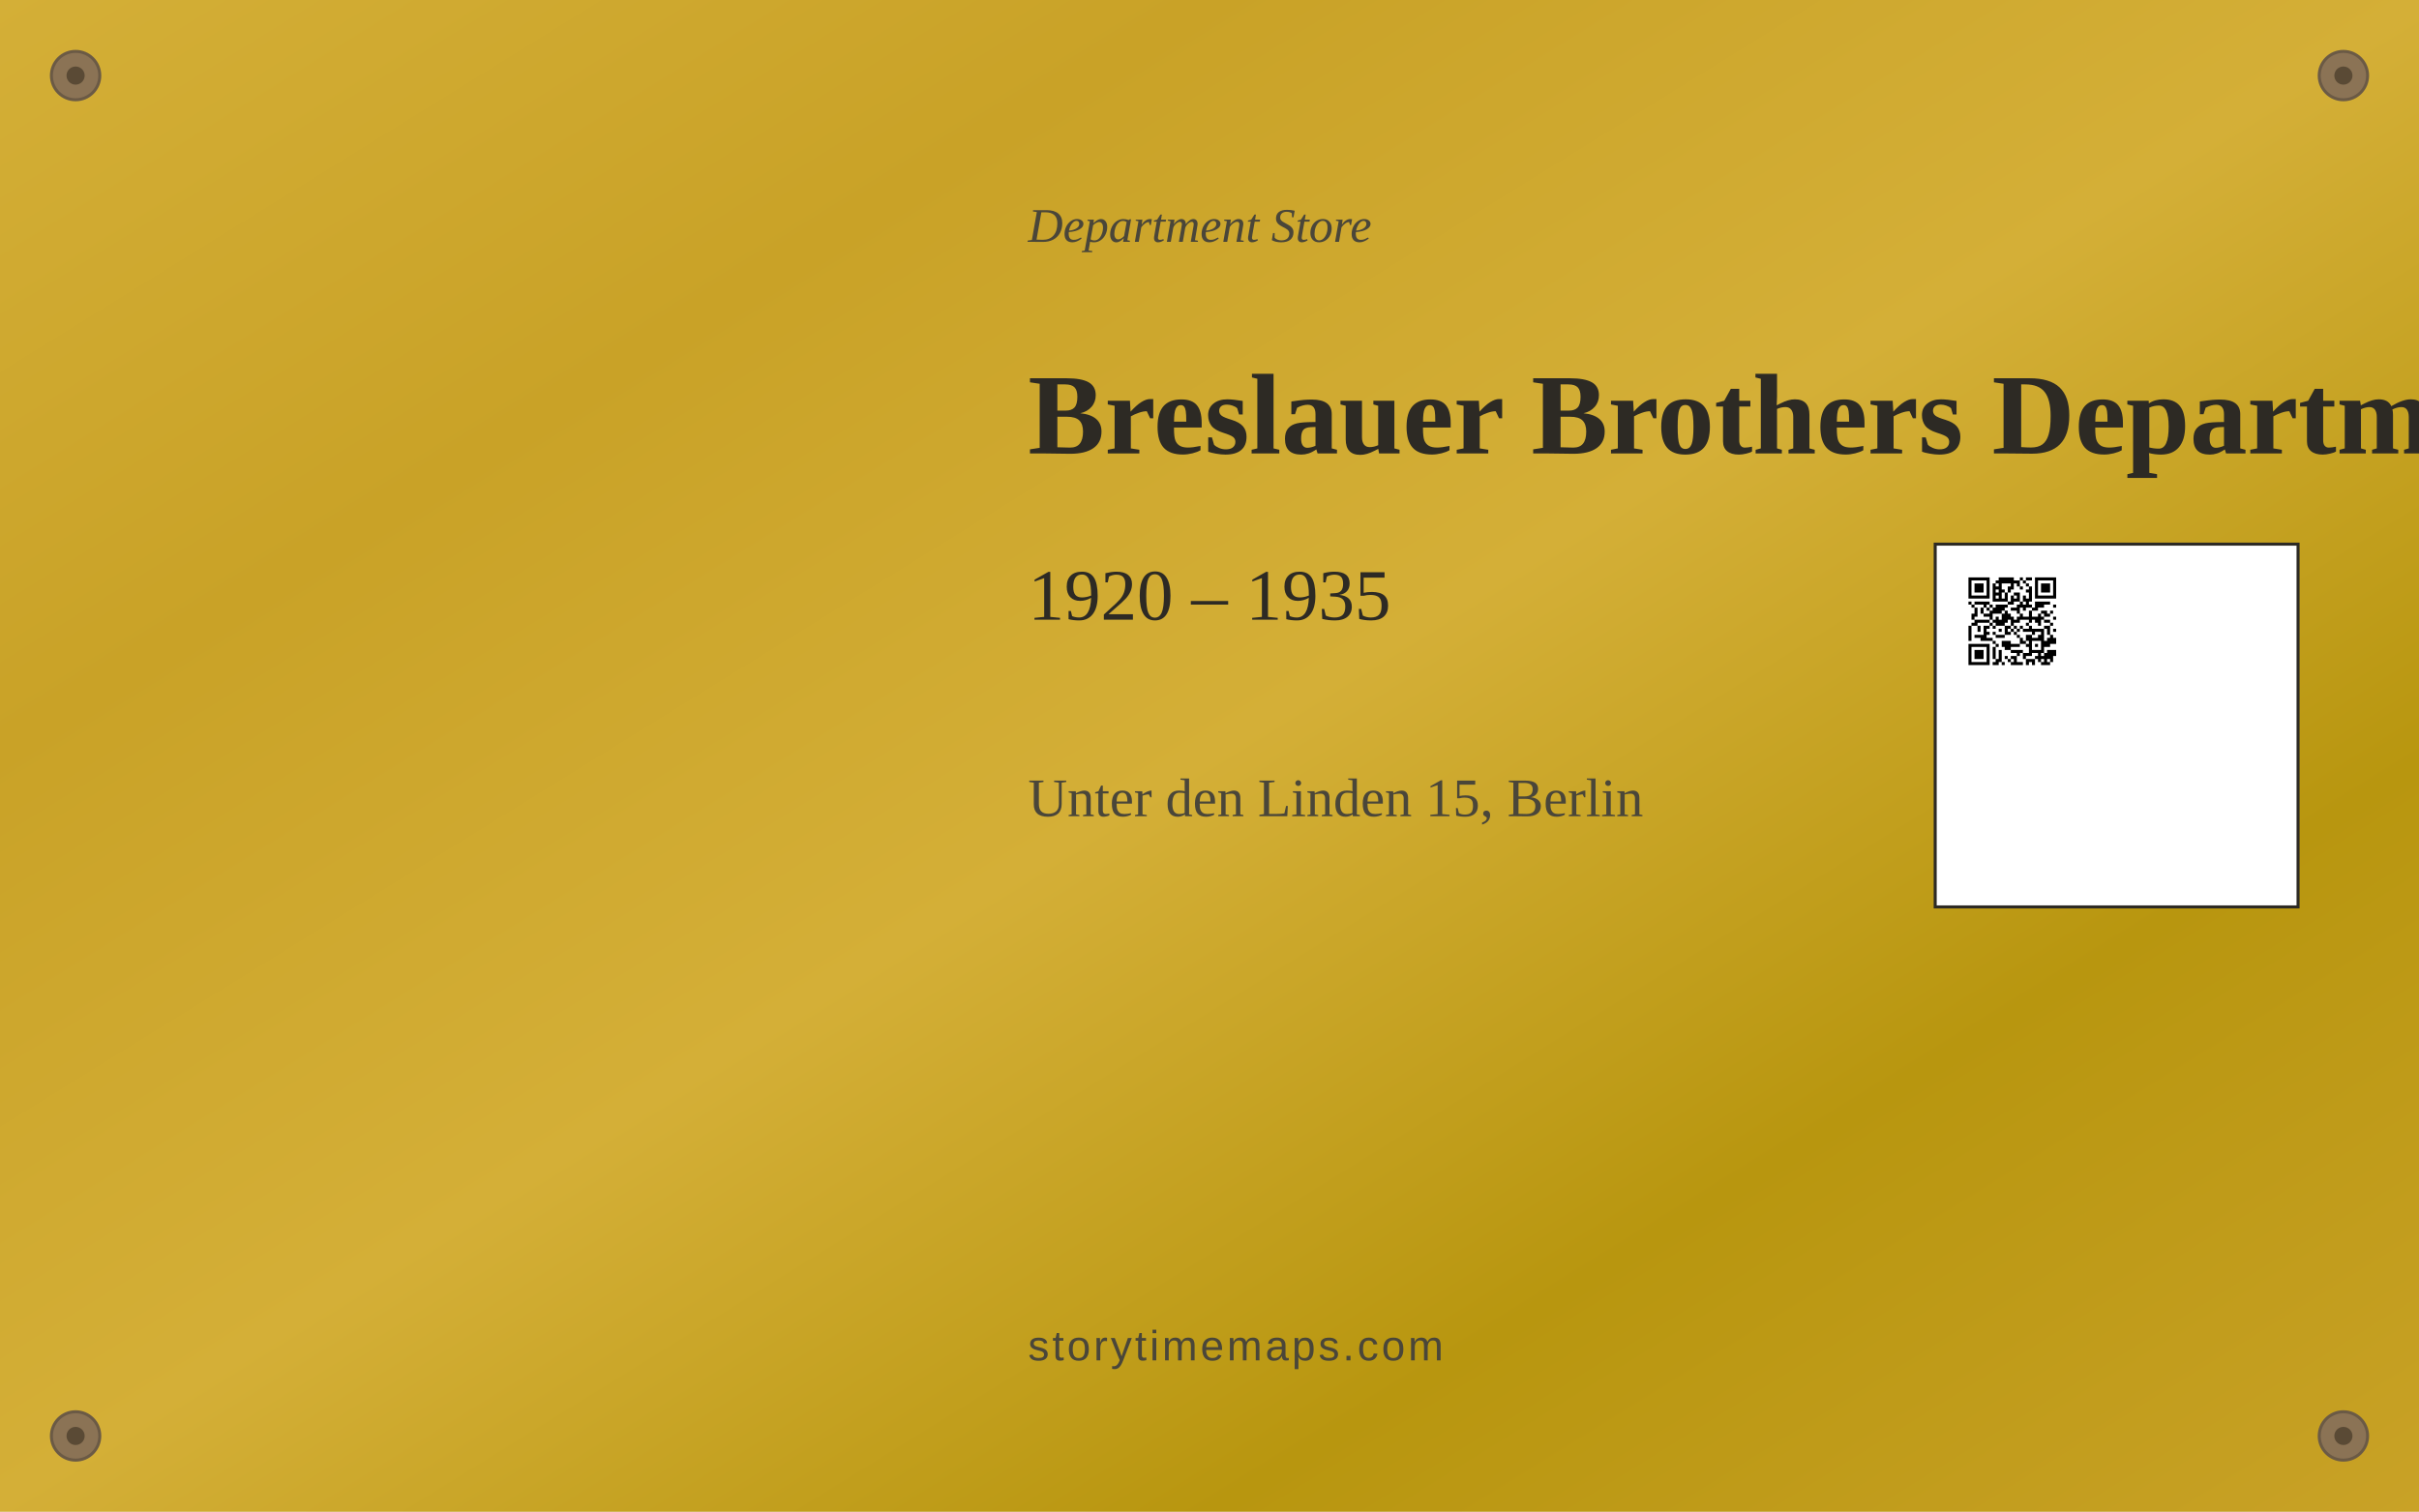
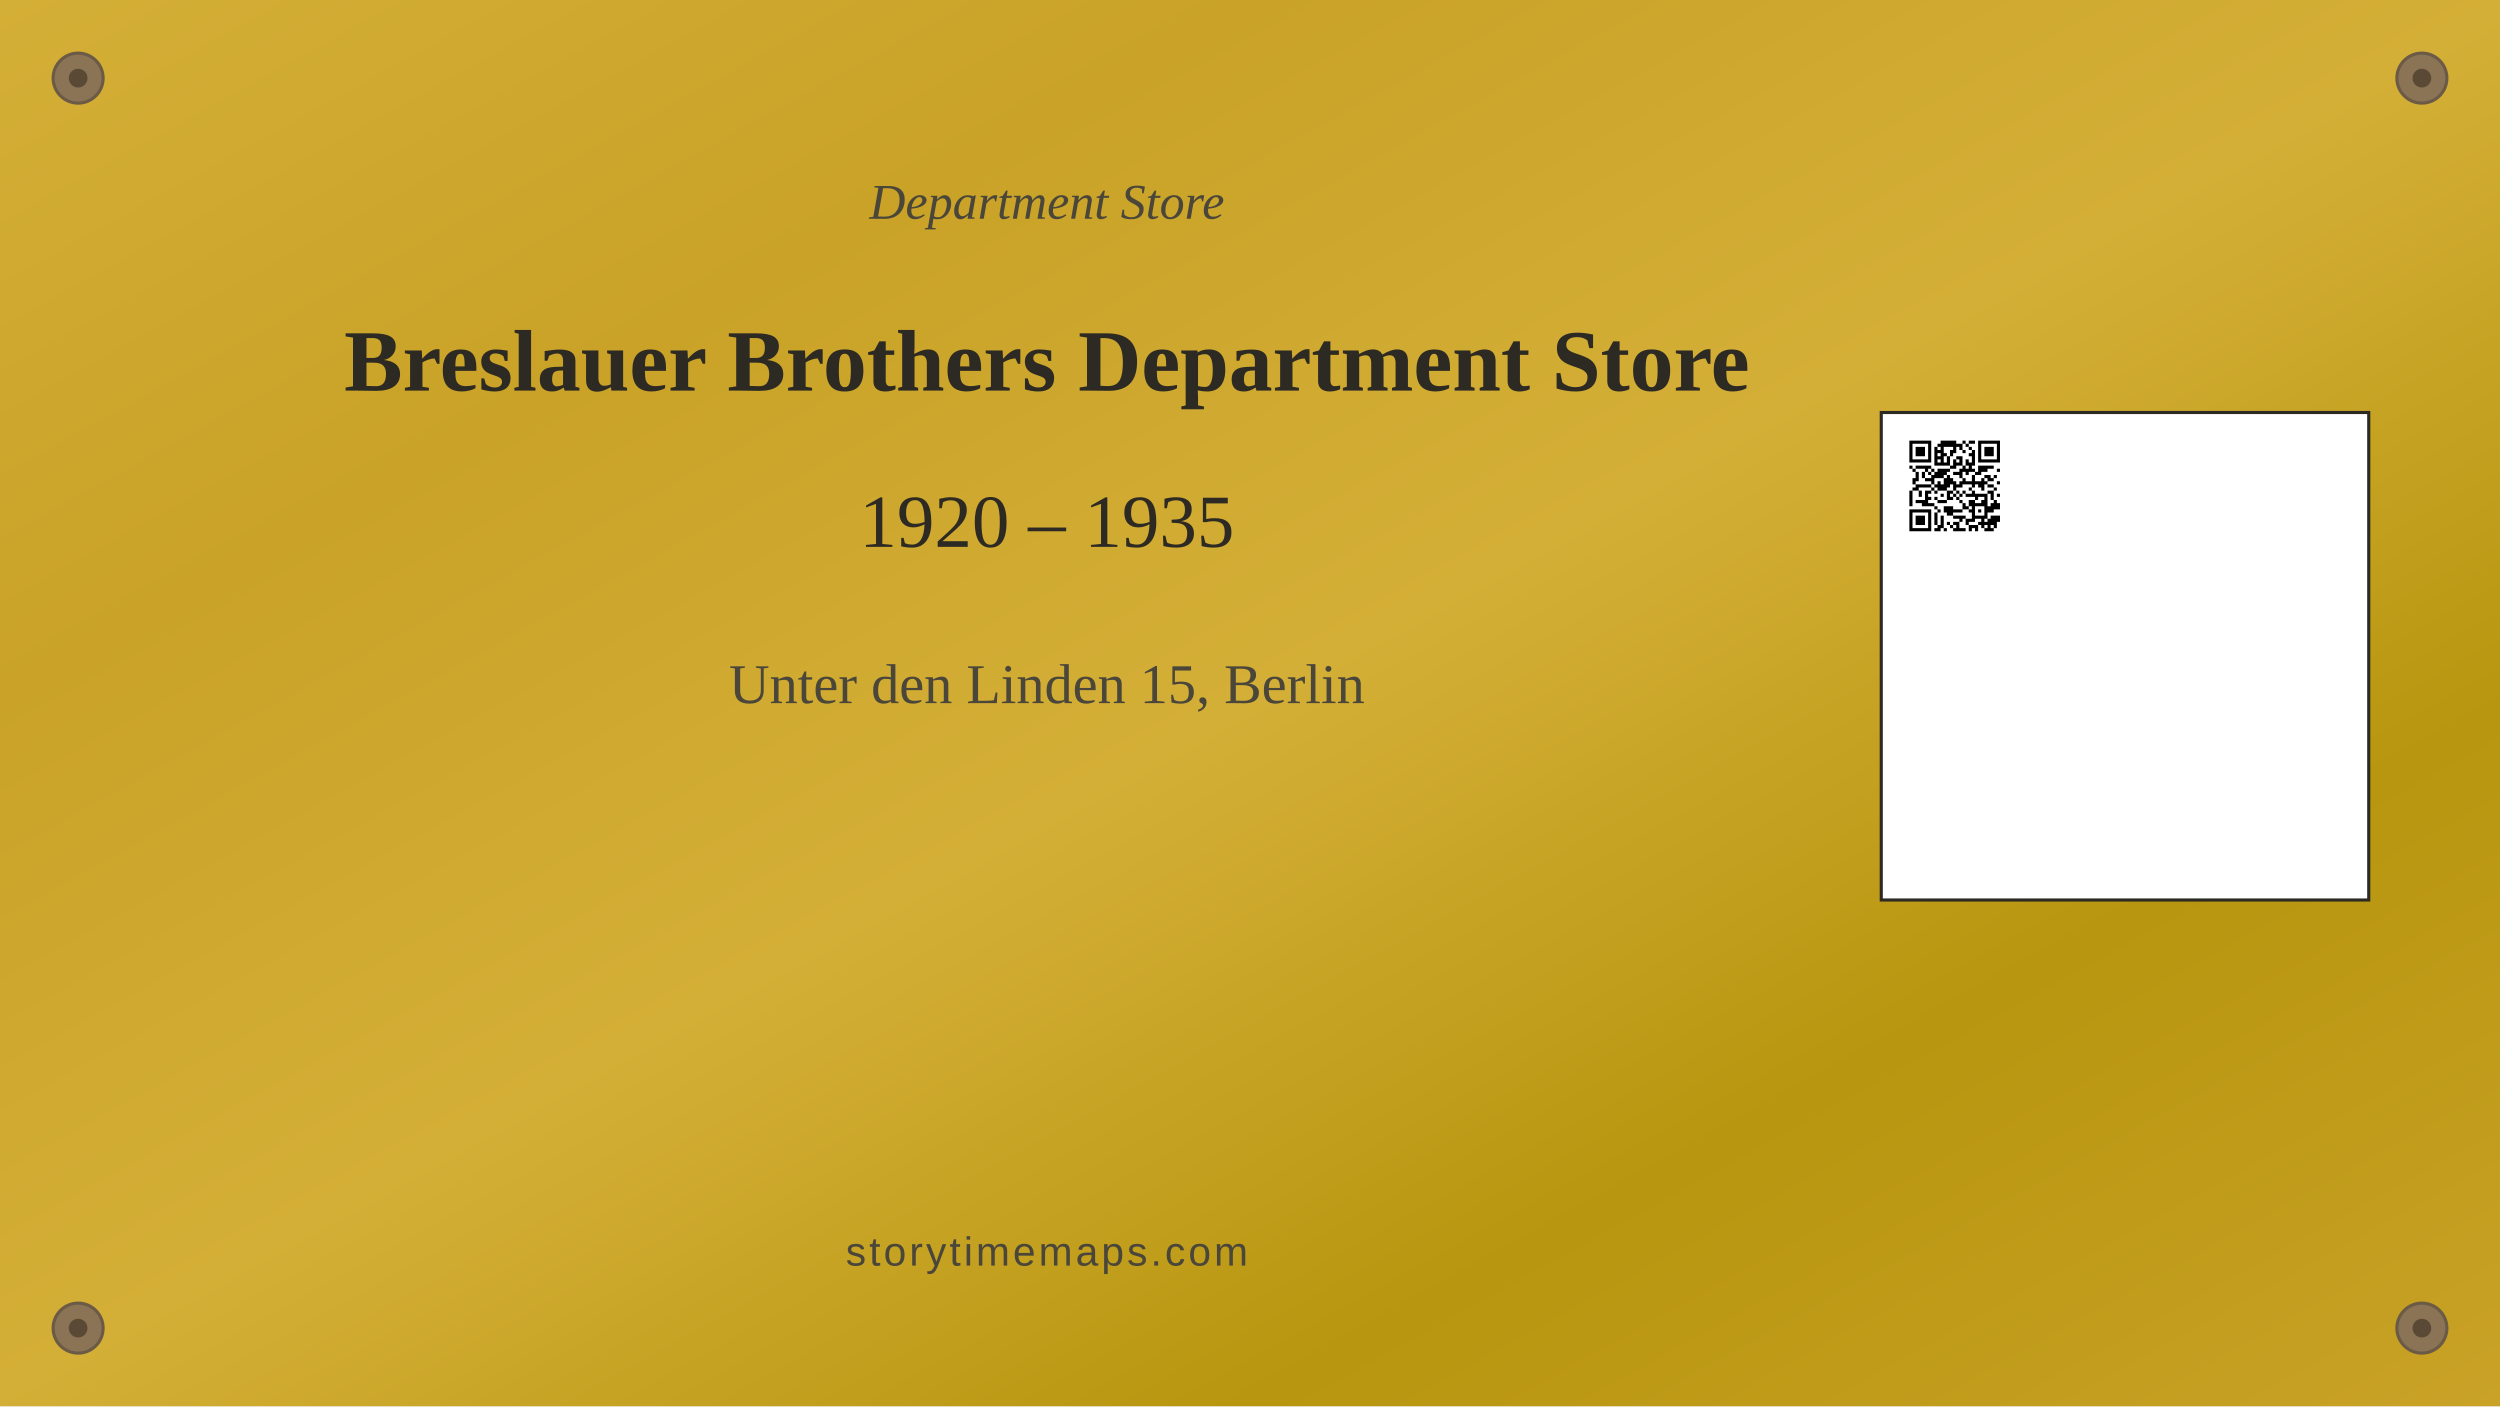
- <svg xmlns="http://www.w3.org/2000/svg" viewBox="0 0 800 500" width="800" height="500">
+ <svg xmlns="http://www.w3.org/2000/svg" viewBox="0 0 800 450" width="800" height="450">
  <defs>
    <style>
      .title { font-family: Georgia, 'Times New Roman', serif; }
      .text { font-family: Georgia, 'Times New Roman', serif; }
      .url { font-family: 'Helvetica Neue', Arial, sans-serif; }
    </style>
    <linearGradient id="brassGradient" x1="0%" y1="0%" x2="100%" y2="100%">
      <stop offset="0%" style="stop-color:#d4af37" />
      <stop offset="25%" style="stop-color:#c9a227" />
      <stop offset="50%" style="stop-color:#d4af37" />
      <stop offset="75%" style="stop-color:#b8960f" />
      <stop offset="100%" style="stop-color:#c9a227" />
    </linearGradient>
-     <filter id="noise">
-       <feTurbulence type="fractalNoise" baseFrequency="0.9" numOctaves="4" result="noise" />
-       <feColorMatrix type="saturate" values="0" />
-       <feBlend in="SourceGraphic" in2="noise" mode="multiply" />
-     </filter>
  </defs>
-   <rect width="800" height="500" fill="url(#brassGradient)" />
-   <rect width="800" height="500" fill="url(#brassGradient)" opacity="0.95" />
+   <rect width="800" height="450" fill="url(#brassGradient)" />
  <circle cx="25" cy="25" r="8" fill="#8b7355" stroke="#6b5a45" stroke-width="1" />
  <circle cx="25" cy="25" r="3" fill="#5a4a35" />
  <circle cx="775" cy="25" r="8" fill="#8b7355" stroke="#6b5a45" stroke-width="1" />
  <circle cx="775" cy="25" r="3" fill="#5a4a35" />
-   <circle cx="25" cy="475" r="8" fill="#8b7355" stroke="#6b5a45" stroke-width="1" />
-   <circle cx="25" cy="475" r="3" fill="#5a4a35" />
-   <circle cx="775" cy="475" r="8" fill="#8b7355" stroke="#6b5a45" stroke-width="1" />
-   <circle cx="775" cy="475" r="3" fill="#5a4a35" />
-   <text x="340" y="80" class="text" font-size="16" fill="#4a4639" font-style="italic">
+   <circle cx="25" cy="425" r="8" fill="#8b7355" stroke="#6b5a45" stroke-width="1" />
+   <circle cx="25" cy="425" r="3" fill="#5a4a35" />
+   <circle cx="775" cy="425" r="8" fill="#8b7355" stroke="#6b5a45" stroke-width="1" />
+   <circle cx="775" cy="425" r="3" fill="#5a4a35" />
+   <text x="335" y="70" text-anchor="middle" class="text" font-size="16" fill="#4a4639" font-style="italic">
    Department Store
  </text>
-   <text x="340" y="150" class="title" font-size="38" fill="#2d2a24" font-weight="600">
-     Breslauer Brothers Departme...
+   <text x="335" y="125" text-anchor="middle" class="title" font-size="28" fill="#2d2a24" font-weight="600">
+     Breslauer Brothers Department Store
  </text>
-   <text x="340" y="205" class="text" font-size="24" fill="#2d2a24">
+   <text x="335" y="175" text-anchor="middle" class="text" font-size="24" fill="#2d2a24">
    1920 – 1935
  </text>
-   <text x="340" y="270" class="text" font-size="18" fill="#4a4639">
+   <text x="335" y="225" text-anchor="middle" class="text" font-size="18" fill="#4a4639">
    Unter den Linden 15, Berlin
  </text>
-   <text x="340" y="450" class="url" font-size="14" fill="#4a4639" letter-spacing="1">
+   <text x="335" y="405" text-anchor="middle" class="url" font-size="13" fill="#4a4639" letter-spacing="1">
    storytimemaps.com
  </text>
-   <g transform="translate(650, 190)">
-     <rect x="-10" y="-10" width="120" height="120" fill="#ffffff" stroke="#2d2a24" stroke-width="1" />
+   <g transform="translate(610, 140)">
+     <rect x="-8" y="-8" width="156" height="156" fill="#ffffff" stroke="#2d2a24" stroke-width="1" />
    <g transform="translate(0, 0)">
      <path fill="#ffffff" d="M0 0h31v31H0z" />
      <path stroke="#000000" d="M1 1.5h7m3 0h5m2 0h1m1 0h2m1 0h7M1 2.5h1m5 0h1m2 0h8m1 0h1m3 0h1m5 0h1M1 3.5h1m1 0h3m1 0h1m1 0h1m1 0h1m3 0h1m1 0h1m2 0h1m2 0h1m1 0h3m1 0h1M1 4.5h1m1 0h3m1 0h1m1 0h3m2 0h2m2 0h1m2 0h1m1 0h1m1 0h3m1 0h1M1 5.5h1m1 0h3m1 0h1m1 0h1m1 0h2m1 0h1m5 0h2m1 0h1m1 0h3m1 0h1M1 6.5h1m5 0h1m1 0h3m1 0h1m2 0h2m3 0h1m1 0h1m5 0h1M1 7.5h7m1 0h1m1 0h1m1 0h1m1 0h1m1 0h1m1 0h1m1 0h1m1 0h7M9 8.5h5m1 0h3m1 0h3M1 9.5h1m1 0h5m6 0h2m2 0h1m1 0h1m2 0h5M2 10.5h1m3 0h1m1 0h1m1 0h4m3 0h5m1 0h3m3 0h1M3 11.5h1m1 0h1m1 0h1m1 0h4m2 0h3m1 0h1m2 0h2M3 12.5h1m1 0h1m2 0h4m1 0h1m3 0h1m3 0h1m3 0h2m1 0h1M2 13.5h2m2 0h3m3 0h3m3 0h1m2 0h1m2 0h1m1 0h2M2 14.5h1m5 0h1m1 0h1m1 0h4m1 0h9m3 0h1M3 15.5h5m1 0h5m1 0h3m3 0h1m1 0h2m1 0h2M2 16.5h2m4 0h1m1 0h3m2 0h1m4 0h1m3 0h1m3 0h1M1 17.5h1m2 0h1m1 0h2m1 0h1m3 0h2m1 0h1m1 0h1m2 0h1m4 0h2M1 18.5h1m2 0h1m1 0h1m4 0h1m1 0h1m1 0h1m1 0h1m1 0h7m1 0h1m1 0h1M1 19.5h1m4 0h2m1 0h1m3 0h2m1 0h1m5 0h1m2 0h1m1 0h1M1 20.5h1m1 0h4m3 0h3m4 0h1m2 0h2m2 0h2m2 0h1M1 21.5h1m3 0h4m9 0h1m1 0h6m1 0h3M9 22.5h1m2 0h3m3 0h2m1 0h1m3 0h5M1 23.5h7m2 0h1m1 0h6m2 0h2m1 0h1m1 0h3M1 24.5h1m5 0h1m1 0h1m3 0h2m6 0h1m3 0h1M1 25.5h1m1 0h3m1 0h1m1 0h1m1 0h1m3 0h4m2 0h5m1 0h3M1 26.5h1m1 0h3m1 0h1m1 0h1m1 0h1m5 0h1m1 0h3m2 0h1m1 0h4M1 27.5h1m1 0h3m1 0h1m1 0h1m1 0h1m1 0h1m1 0h2m2 0h1m3 0h6M1 28.5h1m5 0h1m2 0h2m2 0h1m1 0h1m3 0h3m1 0h1m1 0h1m1 0h1M1 29.5h7m1 0h2m1 0h1m2 0h4m1 0h1m1 0h1m2 0h3" />
    </g>
  </g>
</svg>
